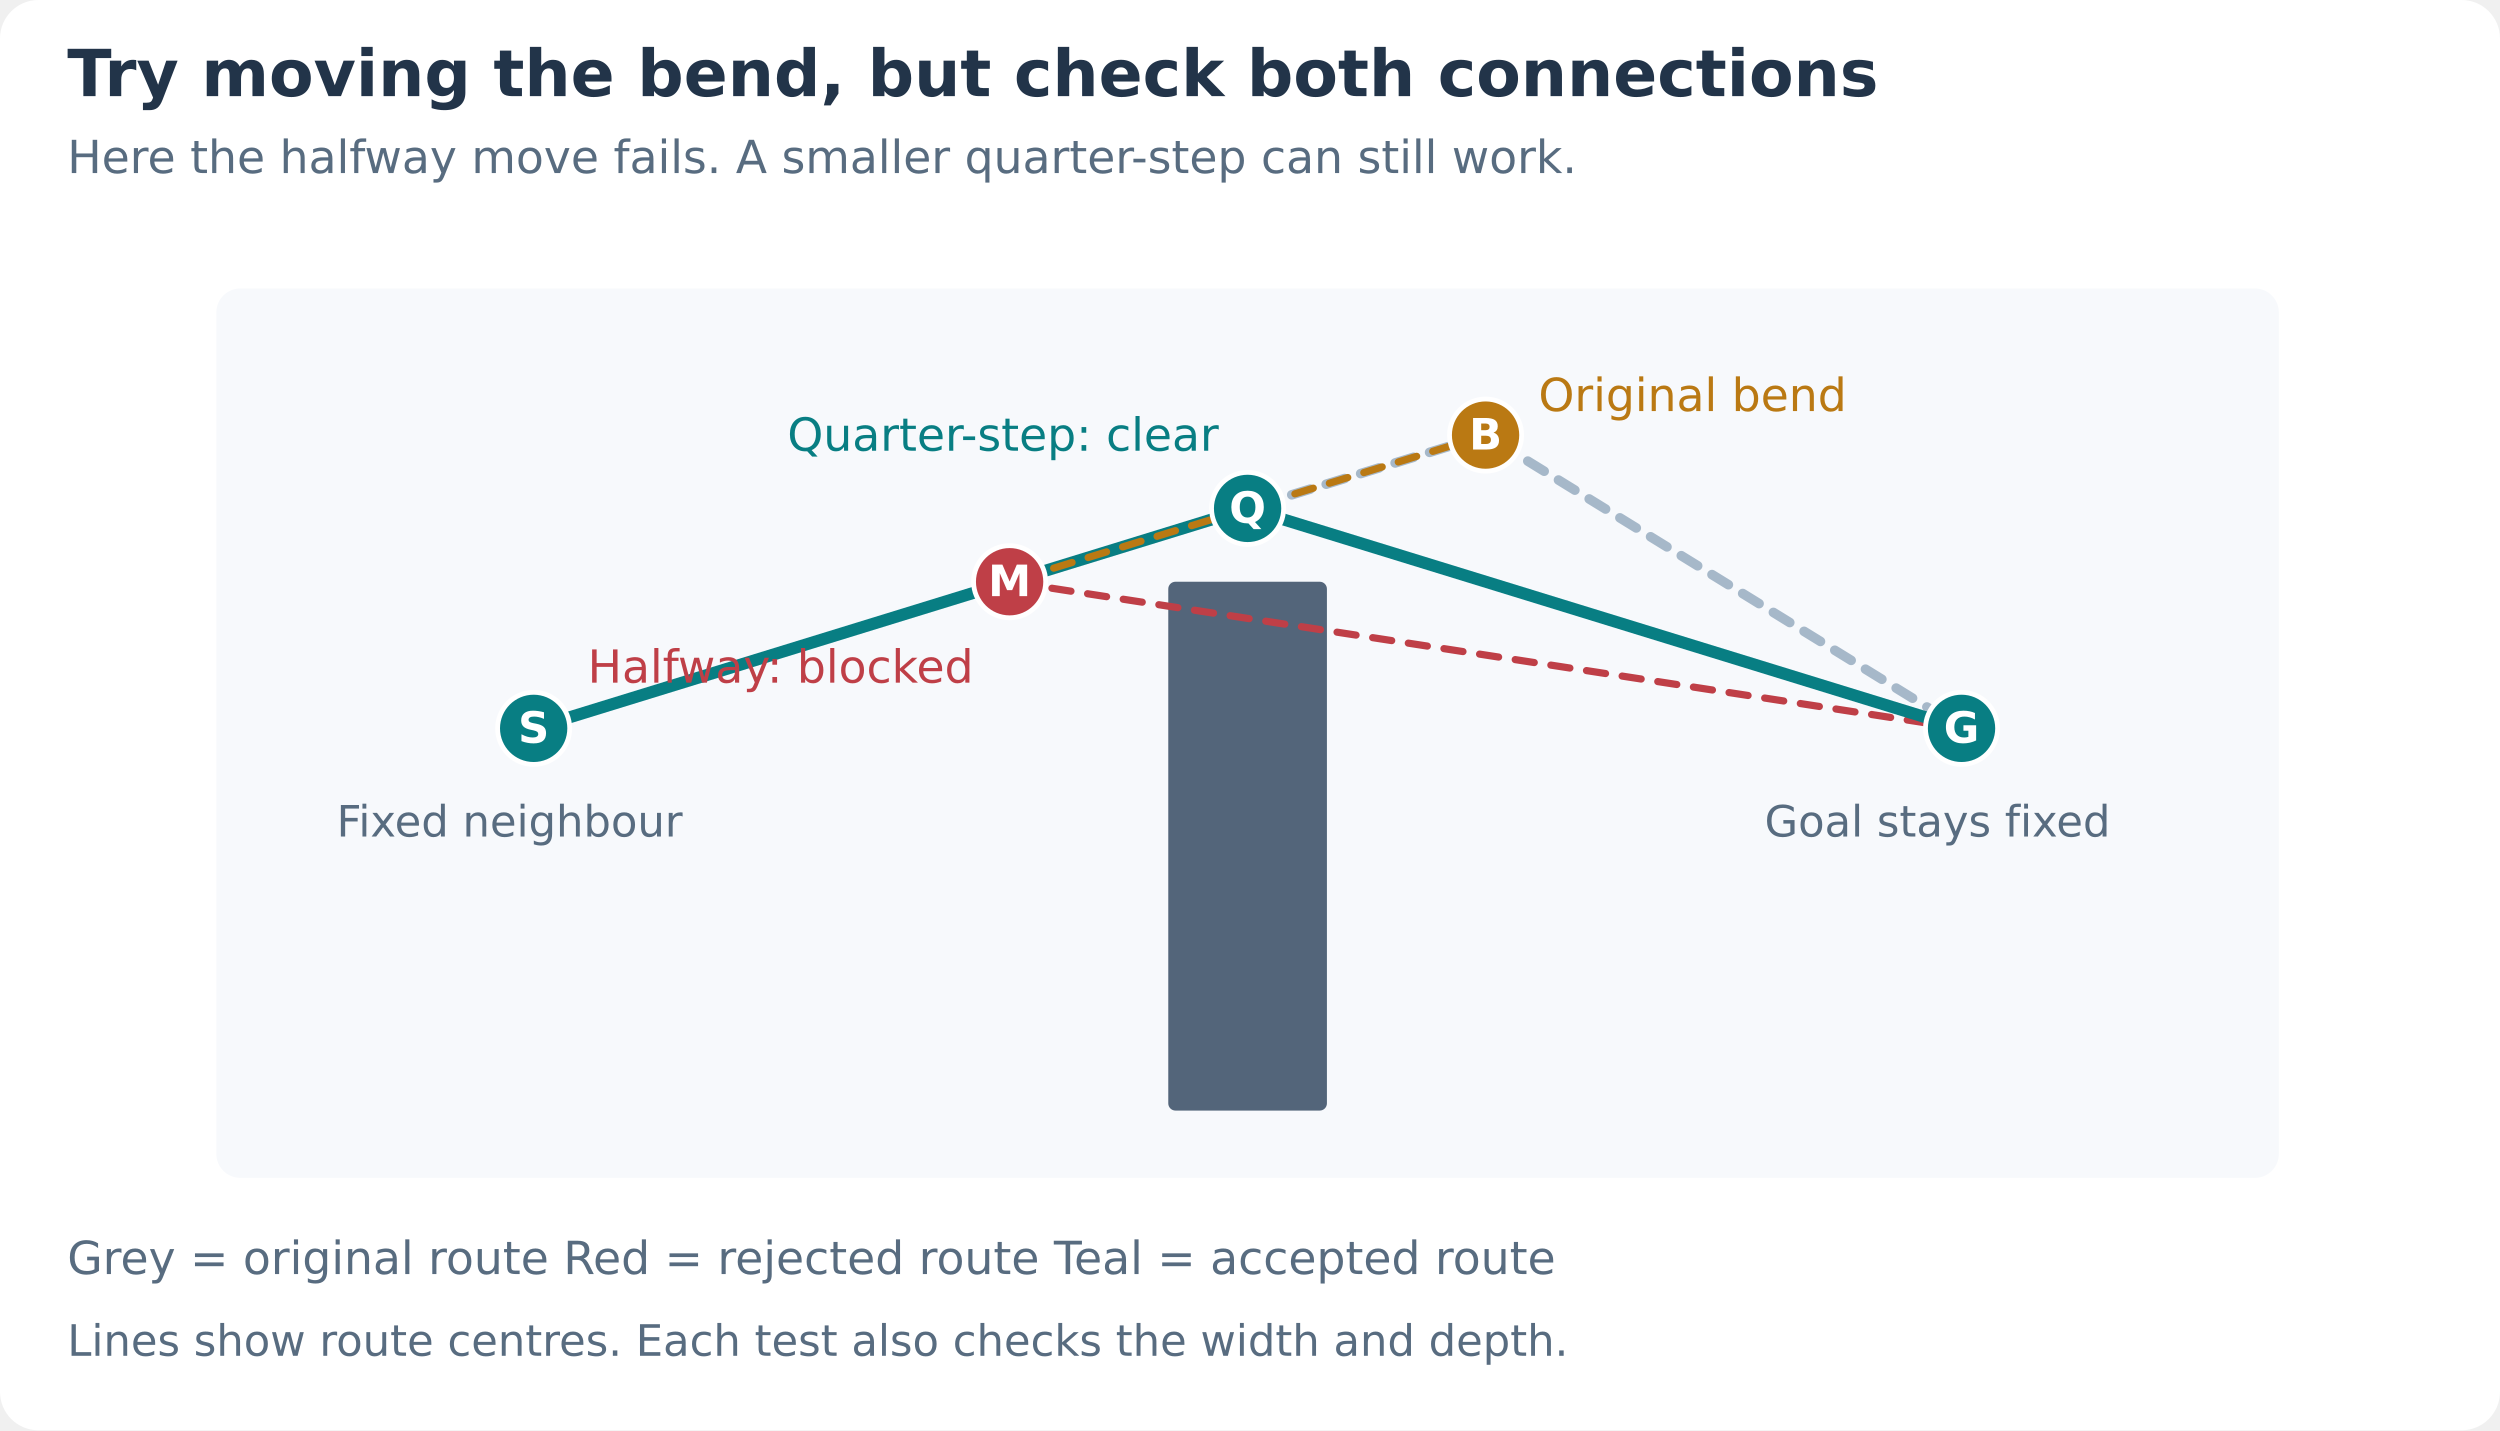
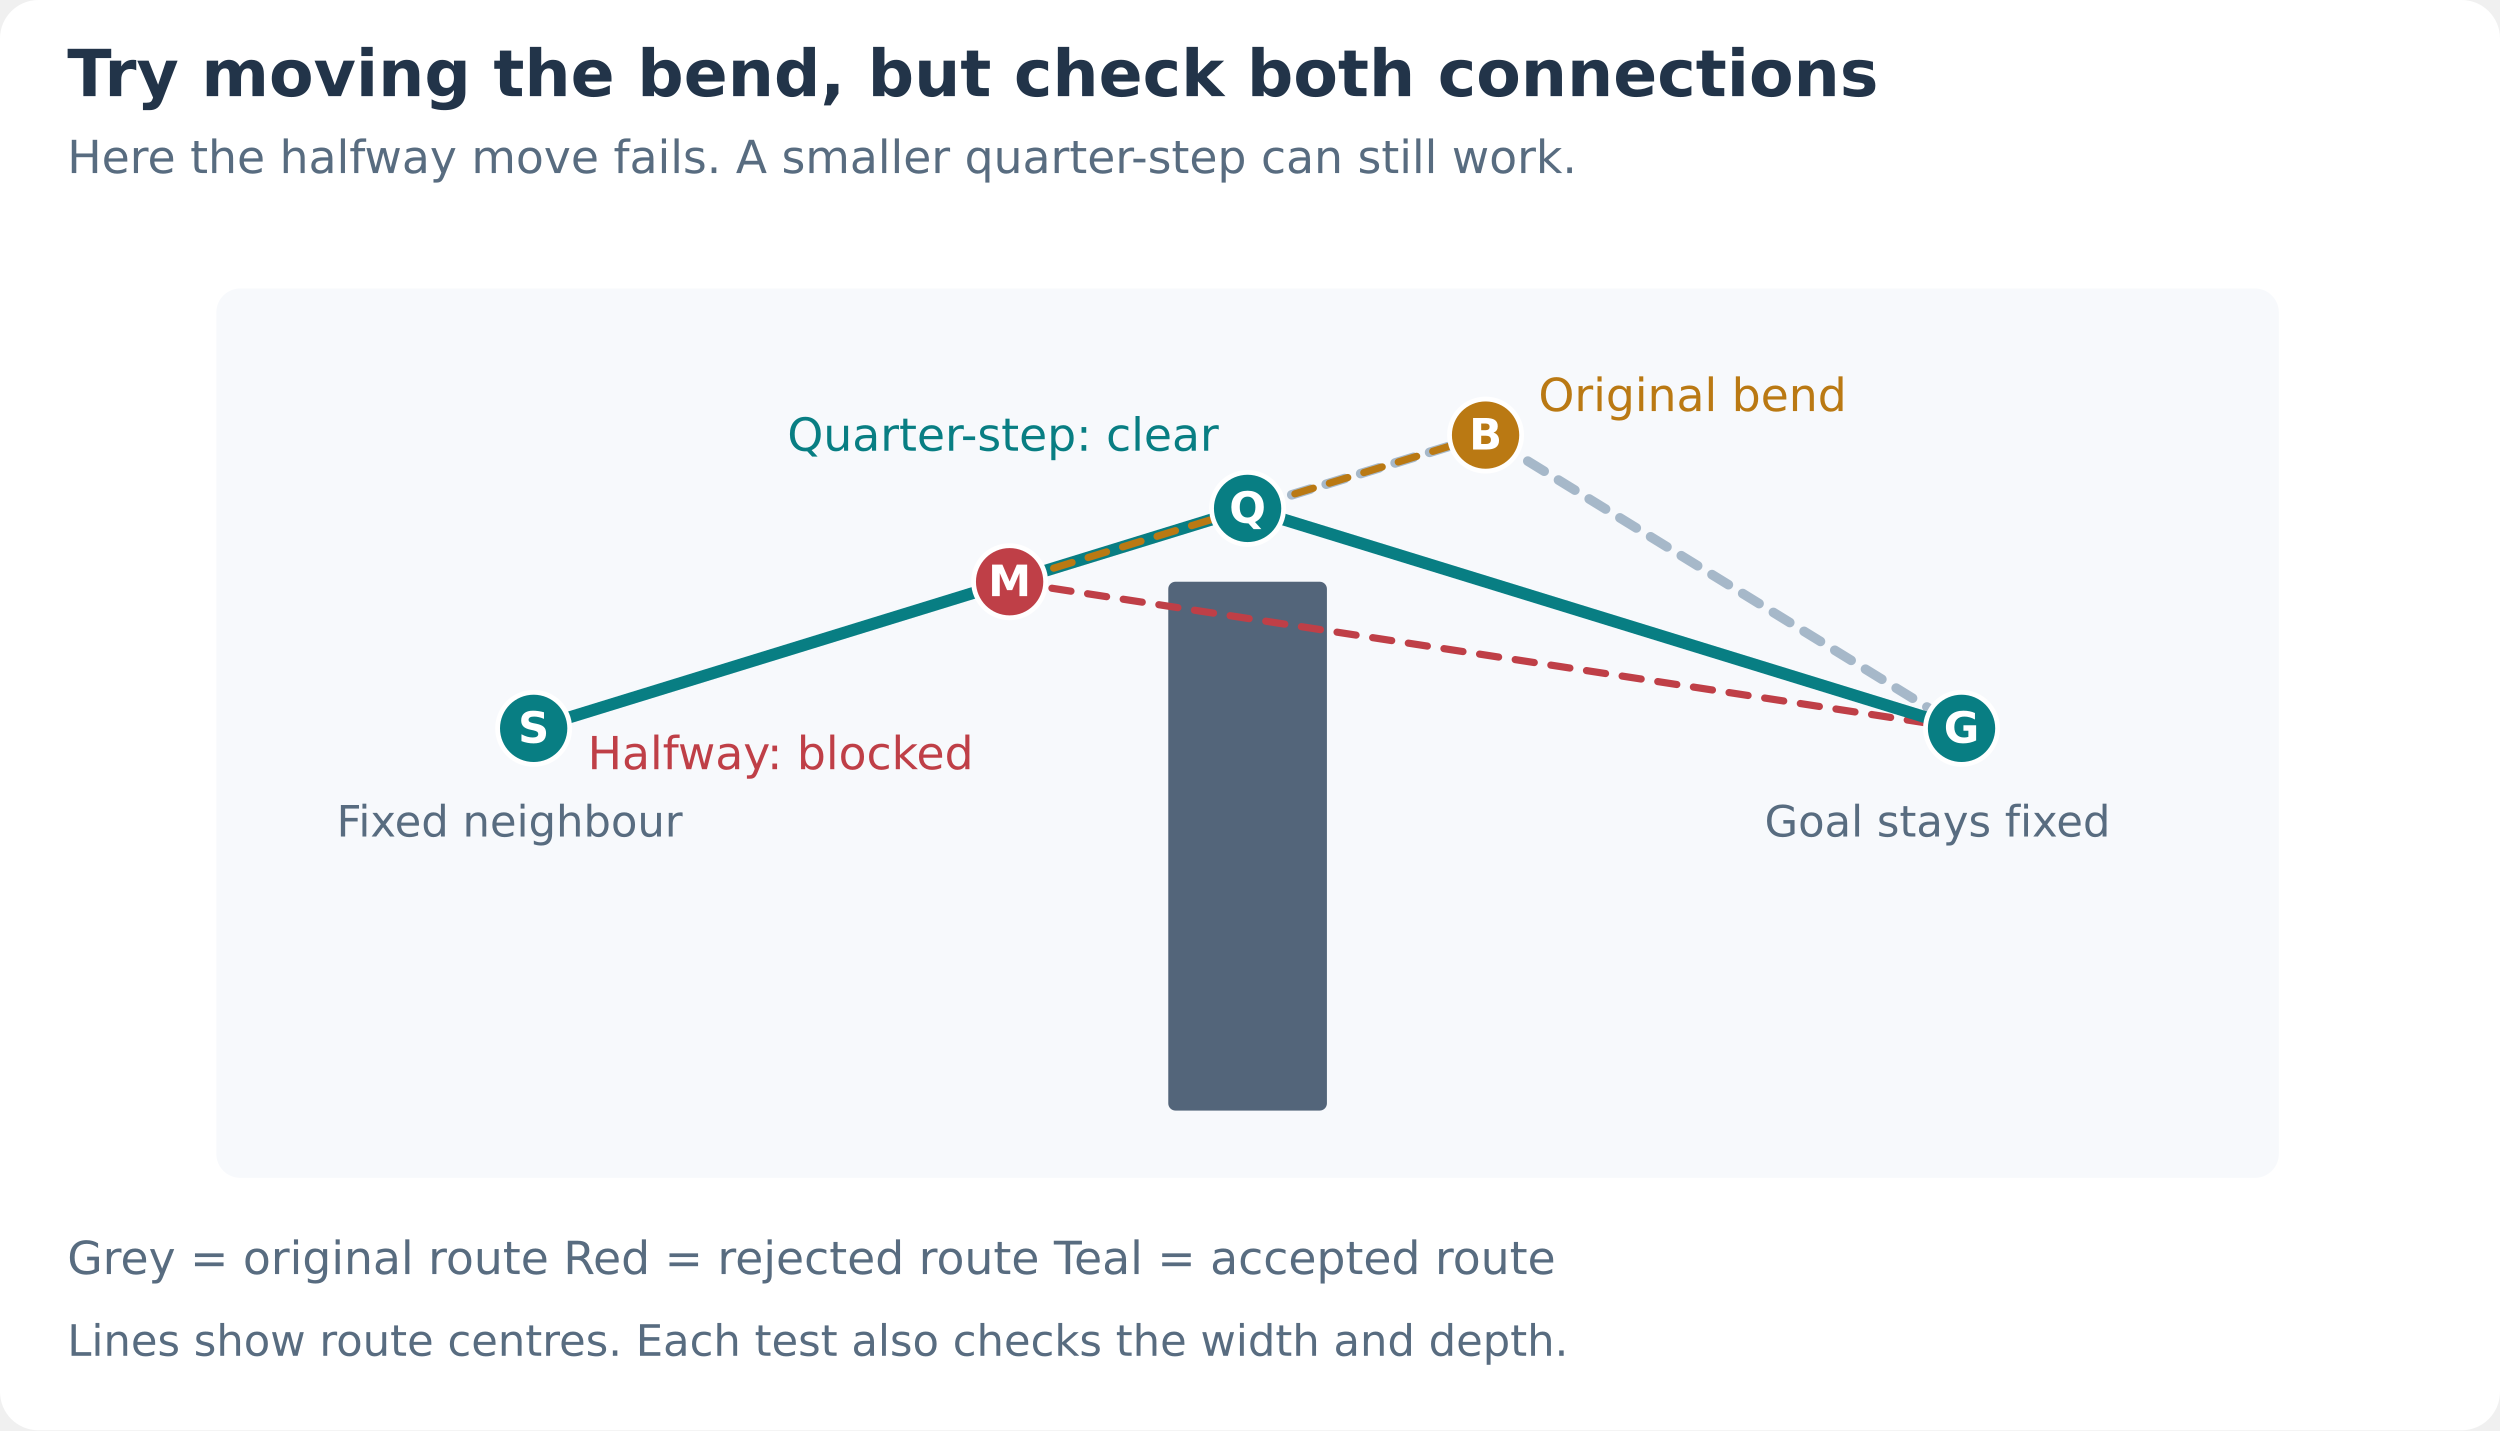
<svg xmlns="http://www.w3.org/2000/svg" width="1040" height="595" viewBox="0 0 1040 595" role="img" aria-labelledby="title desc">
  <defs>
    <marker id="arrow" viewBox="0 0 10 10" refX="8" refY="5" markerWidth="5" markerHeight="5" orient="auto-start-reverse">
      <path d="M 0 0 L 10 5 L 0 10 z" fill="context-stroke" />
    </marker>
  </defs>
  <rect width="1040" height="595" rx="16" fill="white" />
  <text x="28" y="40" font-family="DejaVu Sans, sans-serif" font-size="27" fill="#223449" font-weight="bold" text-anchor="start">Try moving the bend, but check both connections</text>
  <text x="28" y="72" font-family="DejaVu Sans, sans-serif" font-size="19" fill="#586c80" font-weight="normal" text-anchor="start">Here the halfway move fails. A smaller quarter-step can still work.</text>
  <rect x="90" y="120" width="858" height="370" rx="10" fill="#f7f9fc" stroke="none" />
  <rect x="486" y="242" width="66" height="220" rx="3" fill="#53657a" stroke="none" />
  <polyline points="222,303 618,181 816,303" fill="none" stroke="#a6b8c9" stroke-width="4" stroke-linecap="round" stroke-linejoin="round" stroke-dasharray="8 7" />
  <polyline points="222,303 420,242 816,303" fill="none" stroke="#bf3f47" stroke-width="3" stroke-linecap="round" stroke-linejoin="round" stroke-dasharray="8 7" />
  <polyline points="222,303 519.0,211.5 816,303" fill="none" stroke="#087e83" stroke-width="5" stroke-linecap="round" stroke-linejoin="round" />
  <polyline points="618,181 420,242" fill="none" stroke="#ba7913" stroke-width="3" stroke-linecap="round" stroke-linejoin="round" stroke-dasharray="8 7" marker-end="url(#arrow)" />
  <circle cx="222" cy="303" r="15" fill="#087e83" stroke="white" stroke-width="2" />
  <text x="222" y="309" font-family="DejaVu Sans, sans-serif" font-size="18" fill="white" font-weight="bold" text-anchor="middle">S</text>
  <circle cx="816" cy="303" r="15" fill="#087e83" stroke="white" stroke-width="2" />
  <text x="816" y="309" font-family="DejaVu Sans, sans-serif" font-size="18" fill="white" font-weight="bold" text-anchor="middle">G</text>
  <circle cx="618" cy="181" r="15" fill="#ba7913" stroke="white" stroke-width="2" />
  <text x="618" y="187" font-family="DejaVu Sans, sans-serif" font-size="18" fill="white" font-weight="bold" text-anchor="middle">B</text>
  <circle cx="420" cy="242" r="15" fill="#bf3f47" stroke="white" stroke-width="2" />
  <text x="420" y="248" font-family="DejaVu Sans, sans-serif" font-size="18" fill="white" font-weight="bold" text-anchor="middle">M</text>
  <circle cx="519.0" cy="211.5" r="15" fill="#087e83" stroke="white" stroke-width="2" />
  <text x="519.0" y="217.5" font-family="DejaVu Sans, sans-serif" font-size="18" fill="white" font-weight="bold" text-anchor="middle">Q</text>
  <text x="640" y="171" font-family="DejaVu Sans, sans-serif" font-size="19" fill="#ba7913" font-weight="normal" text-anchor="start">Original bend</text>
-   <text x="405" y="284" font-family="DejaVu Sans, sans-serif" font-size="19" fill="#bf3f47" font-weight="normal" text-anchor="end">Halfway: blocked</text>
+   <text x="405" y="320" font-family="DejaVu Sans, sans-serif" font-size="19" fill="#bf3f47" font-weight="normal" text-anchor="end">Halfway: blocked</text>
  <text x="507.0" y="187.5" font-family="DejaVu Sans, sans-serif" font-size="19" fill="#087e83" font-weight="normal" text-anchor="end">Quarter-step: clear</text>
  <text x="212" y="348" font-family="DejaVu Sans, sans-serif" font-size="18" fill="#586c80" font-weight="normal" text-anchor="middle">Fixed neighbour</text>
  <text x="806" y="348" font-family="DejaVu Sans, sans-serif" font-size="18" fill="#586c80" font-weight="normal" text-anchor="middle">Goal stays fixed</text>
  <text x="28" y="530" font-family="DejaVu Sans, sans-serif" font-size="19" fill="#586c80" font-weight="normal" text-anchor="start">Grey = original route    Red = rejected route    Teal = accepted route</text>
  <text x="28" y="564" font-family="DejaVu Sans, sans-serif" font-size="18" fill="#586c80" font-weight="normal" text-anchor="start">Lines show route centres. Each test also checks the width and depth.</text>
</svg>
